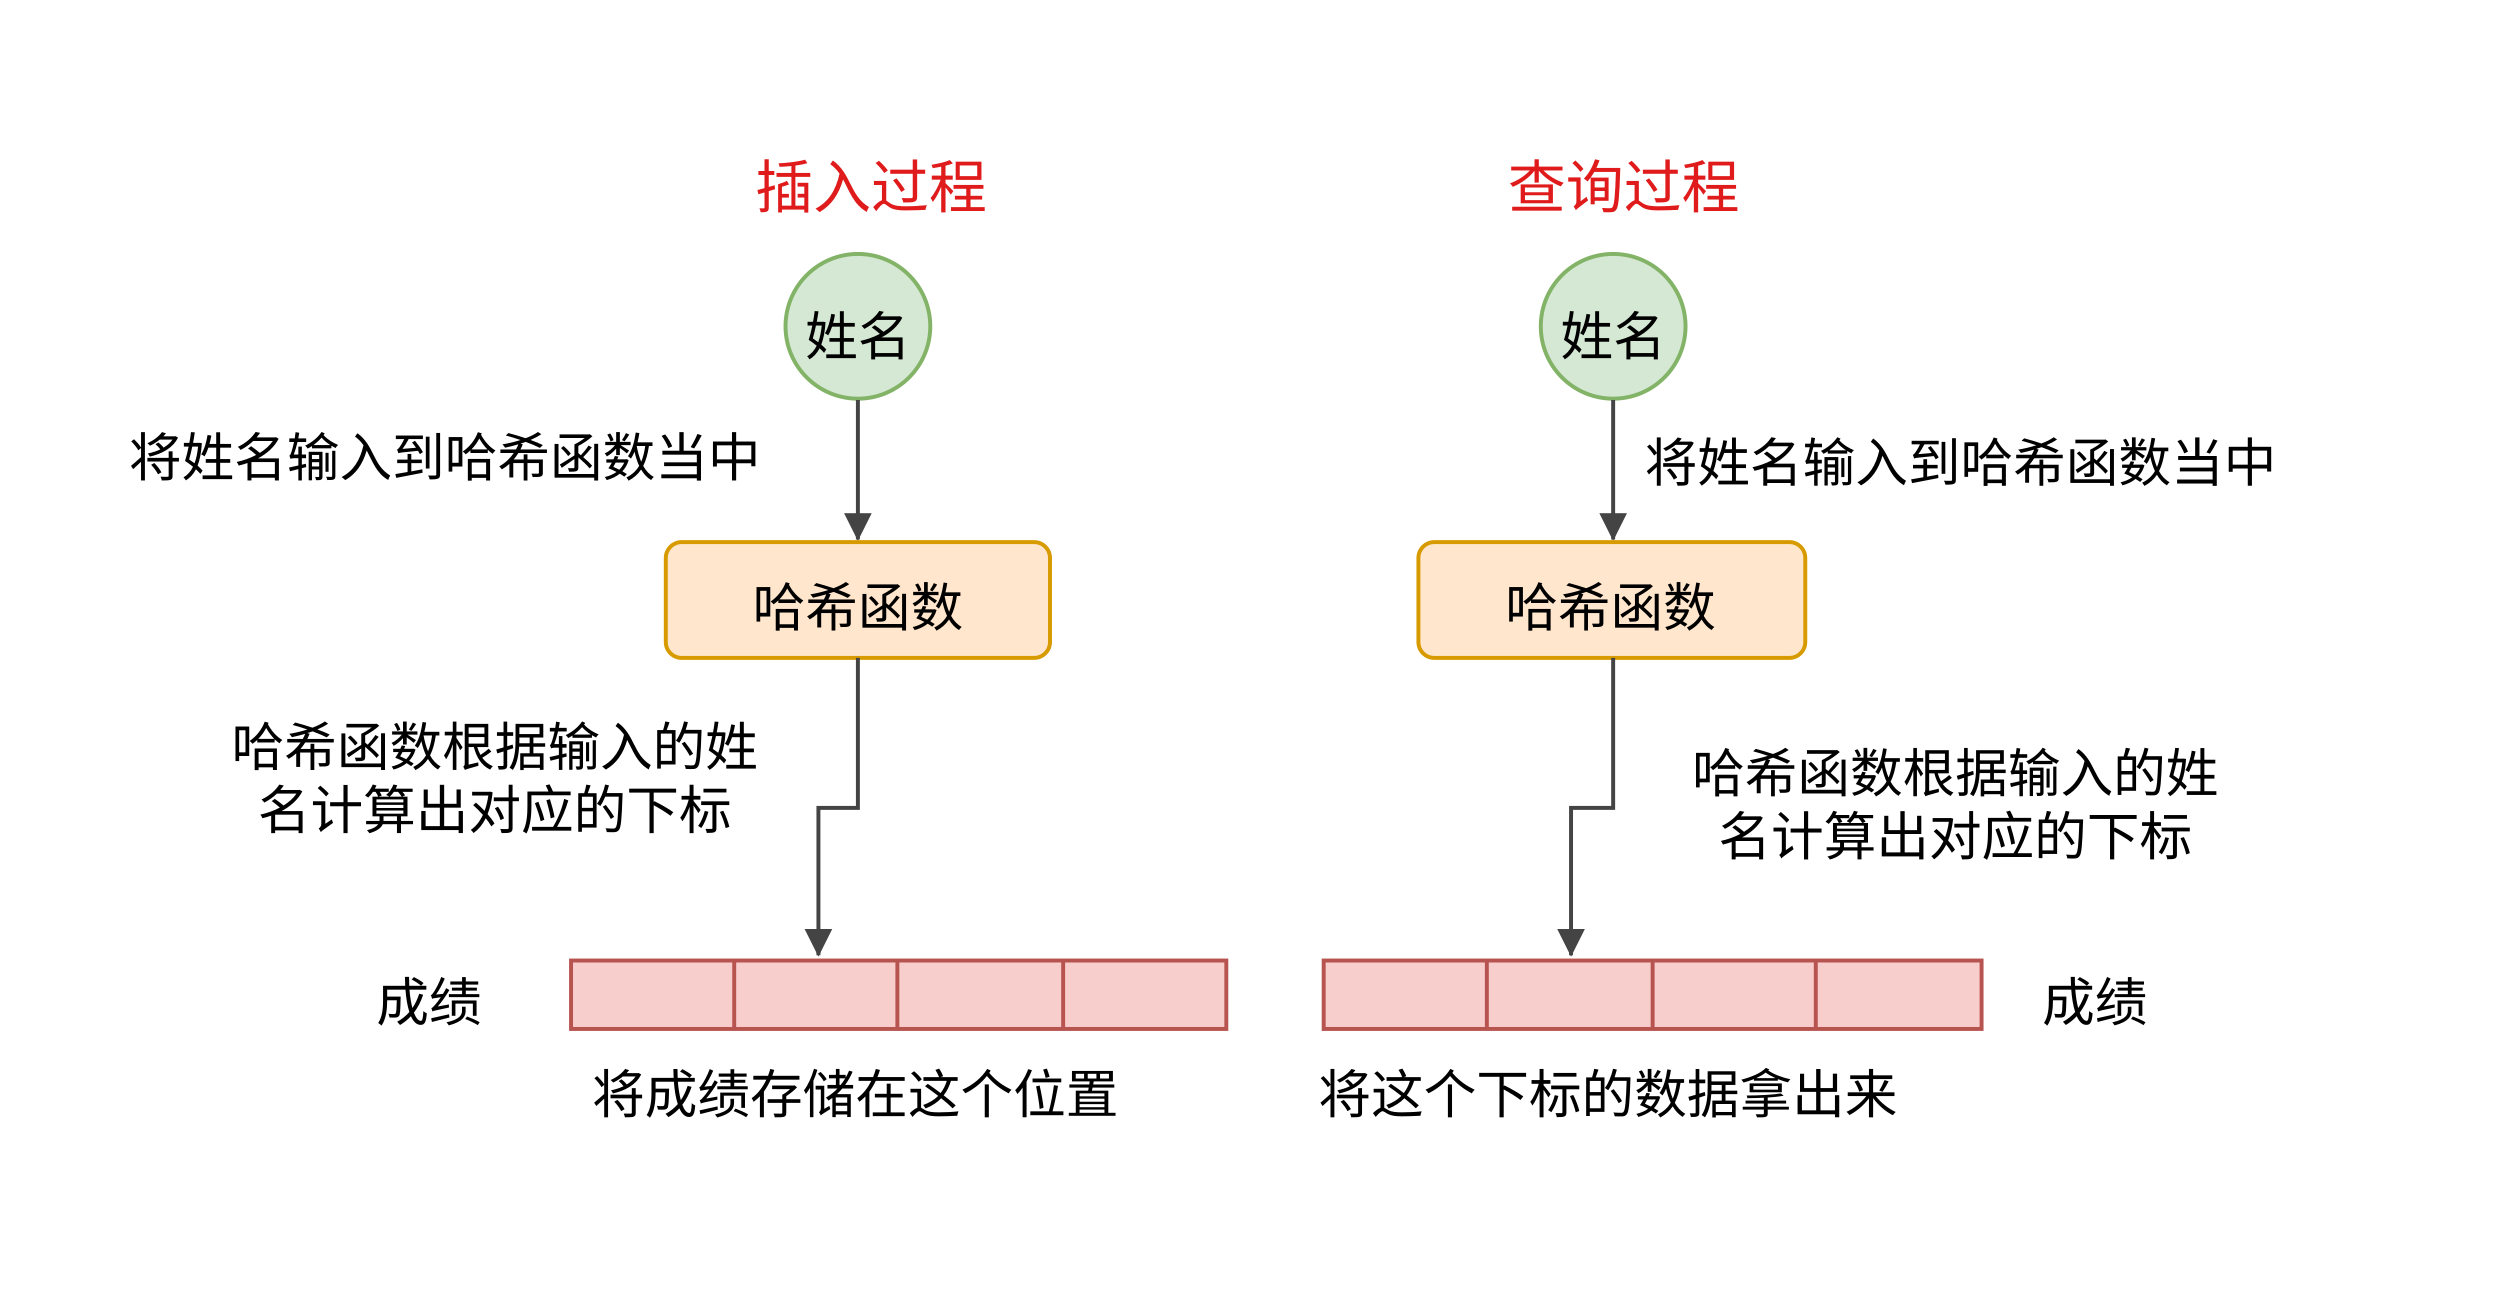
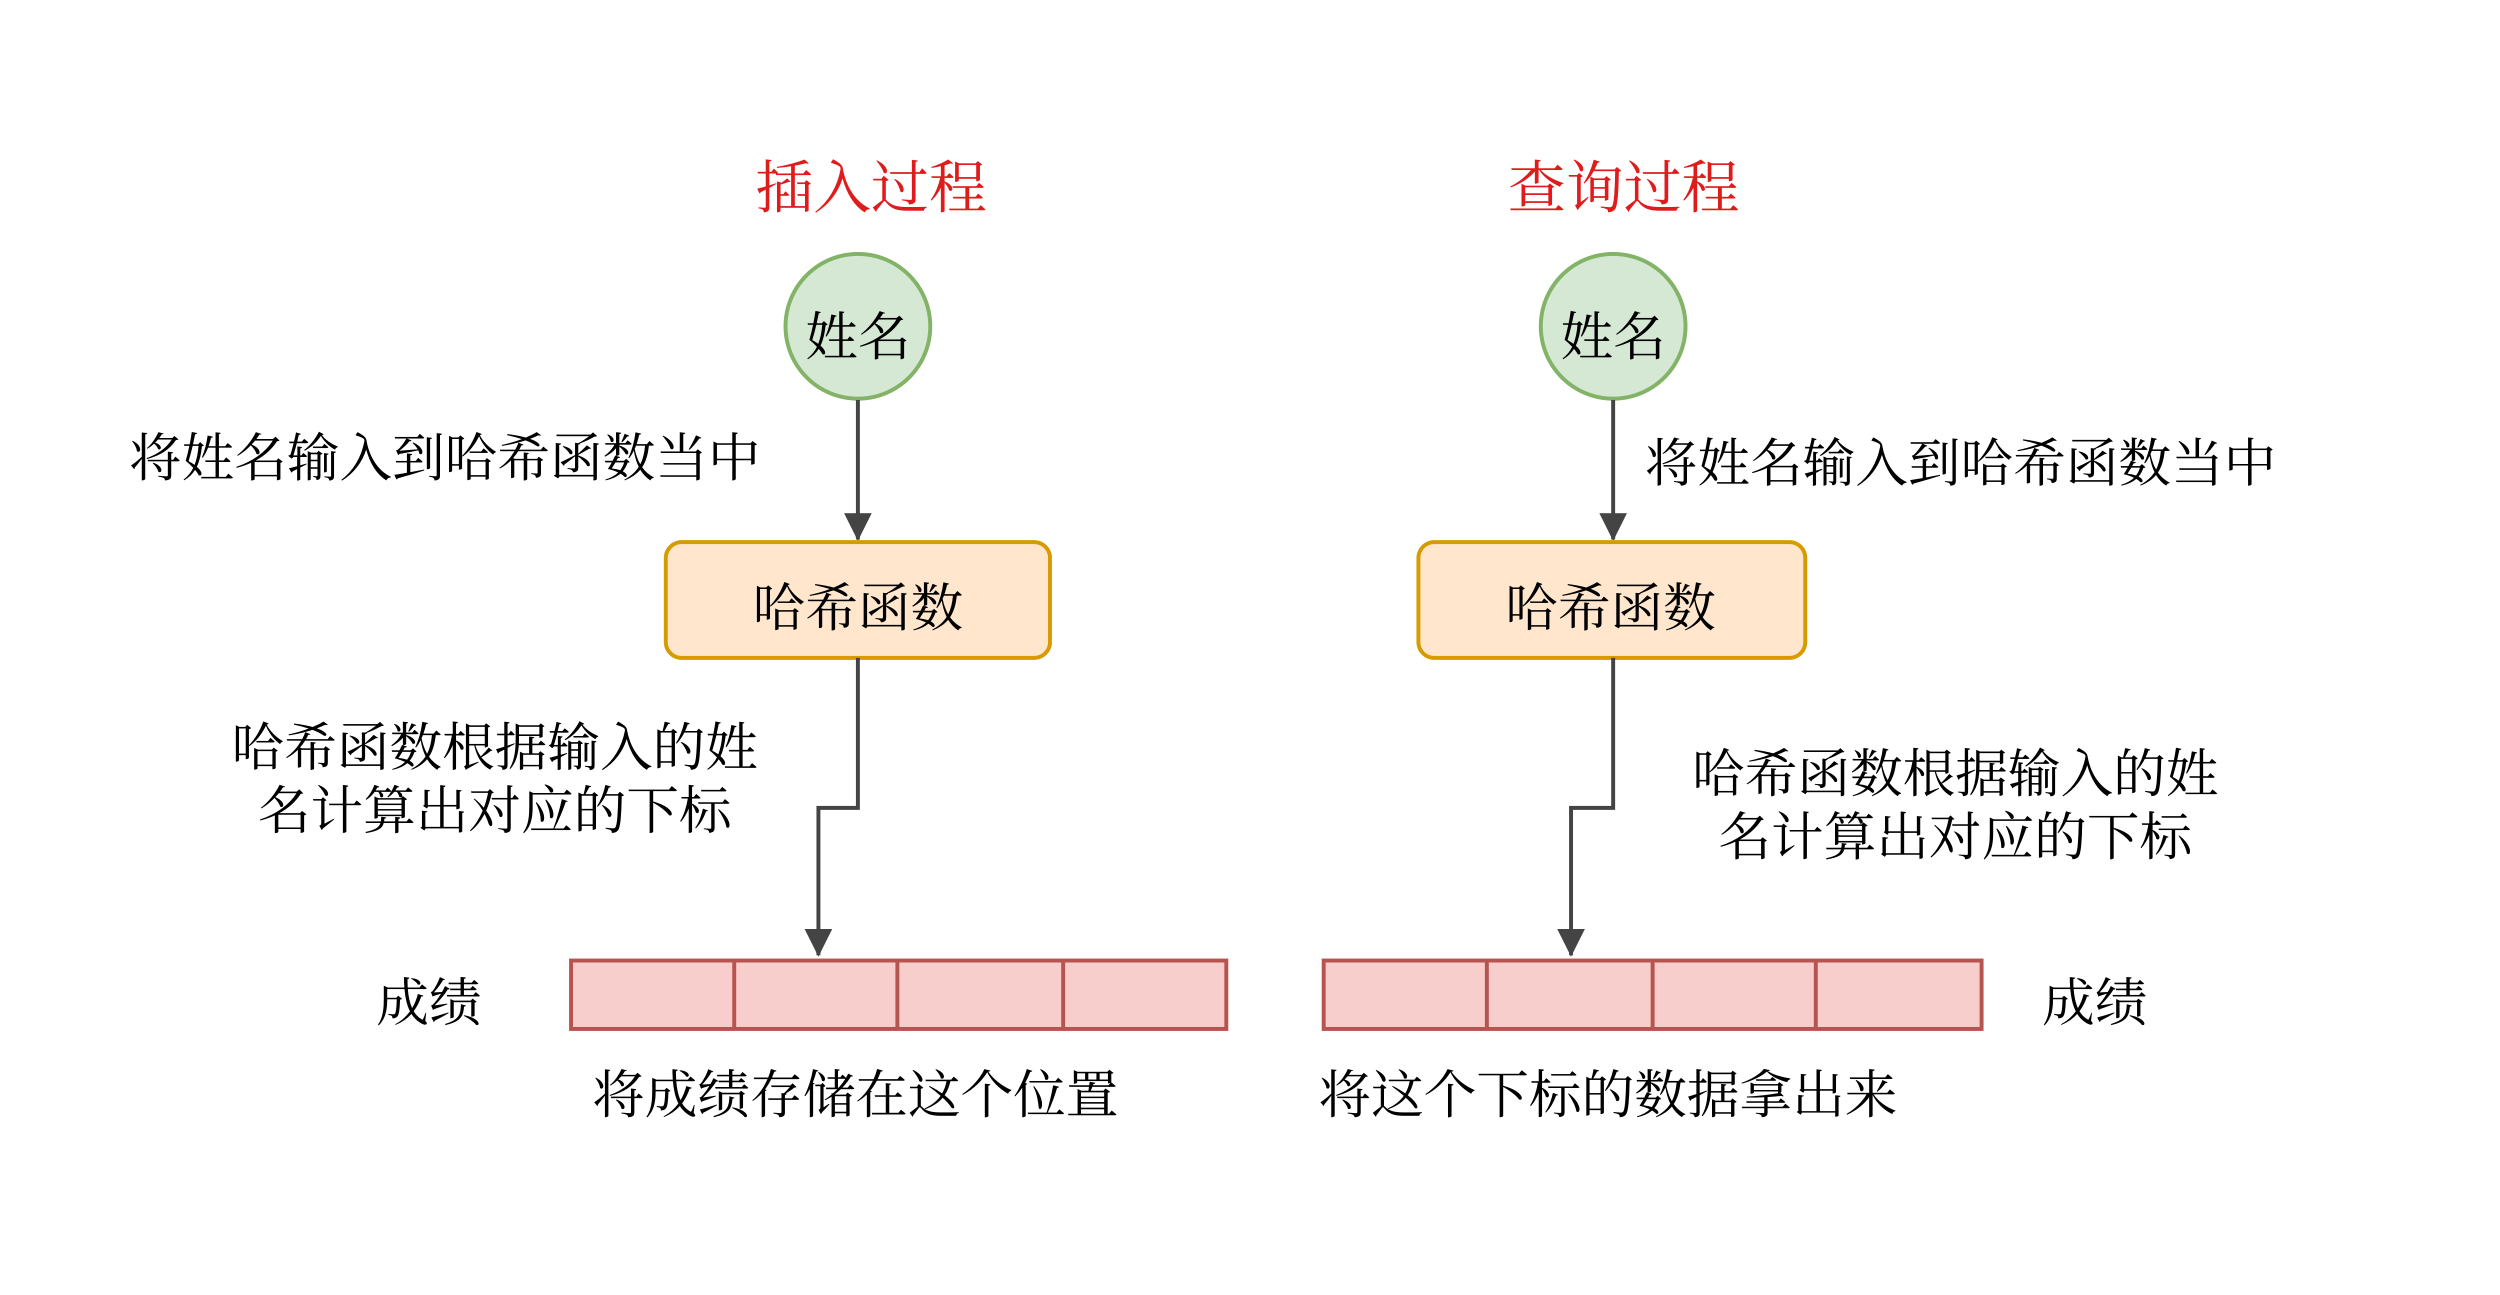
- <svg xmlns="http://www.w3.org/2000/svg" viewBox="0 0 950 492" role="img" aria-label="插入过程与查询过程的对比：姓名经哈希函数算出下标，再存入或取出成绩" font-family="Seaford, 'PingFang SC', 'Hiragino Sans GB', 'Noto Sans CJK SC', 'Microsoft YaHei', sans-serif" width="950" height="492">
+ <svg xmlns="http://www.w3.org/2000/svg" viewBox="0 0 950 492" role="img" aria-label="插入过程与查询过程的对比：姓名经哈希函数算出下标，再存入或取出成绩" font-family="Seaford, 'Songti SC', STSong, SimSun, 'Noto Serif CJK SC', Palatino, 'Source Serif Pro', serif" width="950" height="492">
  <defs>
    <marker id="arrow-hashmap02" viewBox="0 0 10 10" refX="9.5" refY="5" markerWidth="7" markerHeight="7" orient="auto-start-reverse">
      <path d="M0,0 L10,5 L0,10 z" fill="#444" />
    </marker>
  </defs>
  <text x="331" y="79" font-size="22" fill="#e01b1b" text-anchor="middle">插入过程</text>
  <circle cx="326" cy="124" r="27.5" fill="#d5e8d4" stroke="#82b366" stroke-width="1.5" />
  <text x="326" y="135" font-size="20" fill="#000" text-anchor="middle">姓名</text>
  <path d="M326 152 V205" fill="none" stroke="#444" stroke-width="1.5" marker-end="url(#arrow-hashmap02)" />
  <text x="289" y="181" font-size="20" fill="#000" text-anchor="end">将姓名输入到哈希函数当中</text>
  <rect x="253" y="206" width="146" height="44" rx="6" fill="#ffe6cc" stroke="#d79b00" stroke-width="1.5" />
  <text x="326" y="238" font-size="20" fill="#000" text-anchor="middle">哈希函数</text>
  <path d="M326 250 V307 H311 V363" fill="none" stroke="#444" stroke-width="1.5" marker-end="url(#arrow-hashmap02)" />
  <text x="188" y="291" font-size="20" fill="#000" text-anchor="middle">哈希函数根据输入的姓</text>
  <text x="188" y="315" font-size="20" fill="#000" text-anchor="middle">名计算出对应的下标</text>
  <text x="143" y="388" font-size="20" fill="#000">成绩</text>
  <g fill="#f8cecc" stroke="#b85450" stroke-width="1.5">
    <rect x="217" y="365" width="249" height="26" />
    <path d="M279 365 V391 M341 365 V391 M404 365 V391" />
  </g>
  <text x="225" y="423" font-size="20" fill="#000">将成绩存储在这个位置</text>
  <text x="617" y="79" font-size="22" fill="#e01b1b" text-anchor="middle">查询过程</text>
  <circle cx="613" cy="124" r="27.5" fill="#d5e8d4" stroke="#82b366" stroke-width="1.5" />
  <text x="613" y="135" font-size="20" fill="#000" text-anchor="middle">姓名</text>
  <path d="M613 152 V205" fill="none" stroke="#444" stroke-width="1.5" marker-end="url(#arrow-hashmap02)" />
  <text x="625" y="183" font-size="20" fill="#000">将姓名输入到哈希函数当中</text>
  <rect x="539" y="206" width="147" height="44" rx="6" fill="#ffe6cc" stroke="#d79b00" stroke-width="1.5" />
  <text x="612" y="238" font-size="20" fill="#000" text-anchor="middle">哈希函数</text>
  <path d="M613 250 V307 H597 V363" fill="none" stroke="#444" stroke-width="1.5" marker-end="url(#arrow-hashmap02)" />
  <text x="743" y="301" font-size="20" fill="#000" text-anchor="middle">哈希函数根据输入的姓</text>
  <text x="743" y="325" font-size="20" fill="#000" text-anchor="middle">名计算出对应的下标</text>
  <text x="776" y="388" font-size="20" fill="#000">成绩</text>
  <g fill="#f8cecc" stroke="#b85450" stroke-width="1.5">
    <rect x="503" y="365" width="250" height="26" />
    <path d="M565 365 V391 M628 365 V391 M690 365 V391" />
  </g>
  <text x="501" y="423" font-size="20" fill="#000">将这个下标的数据拿出来</text>
</svg>
